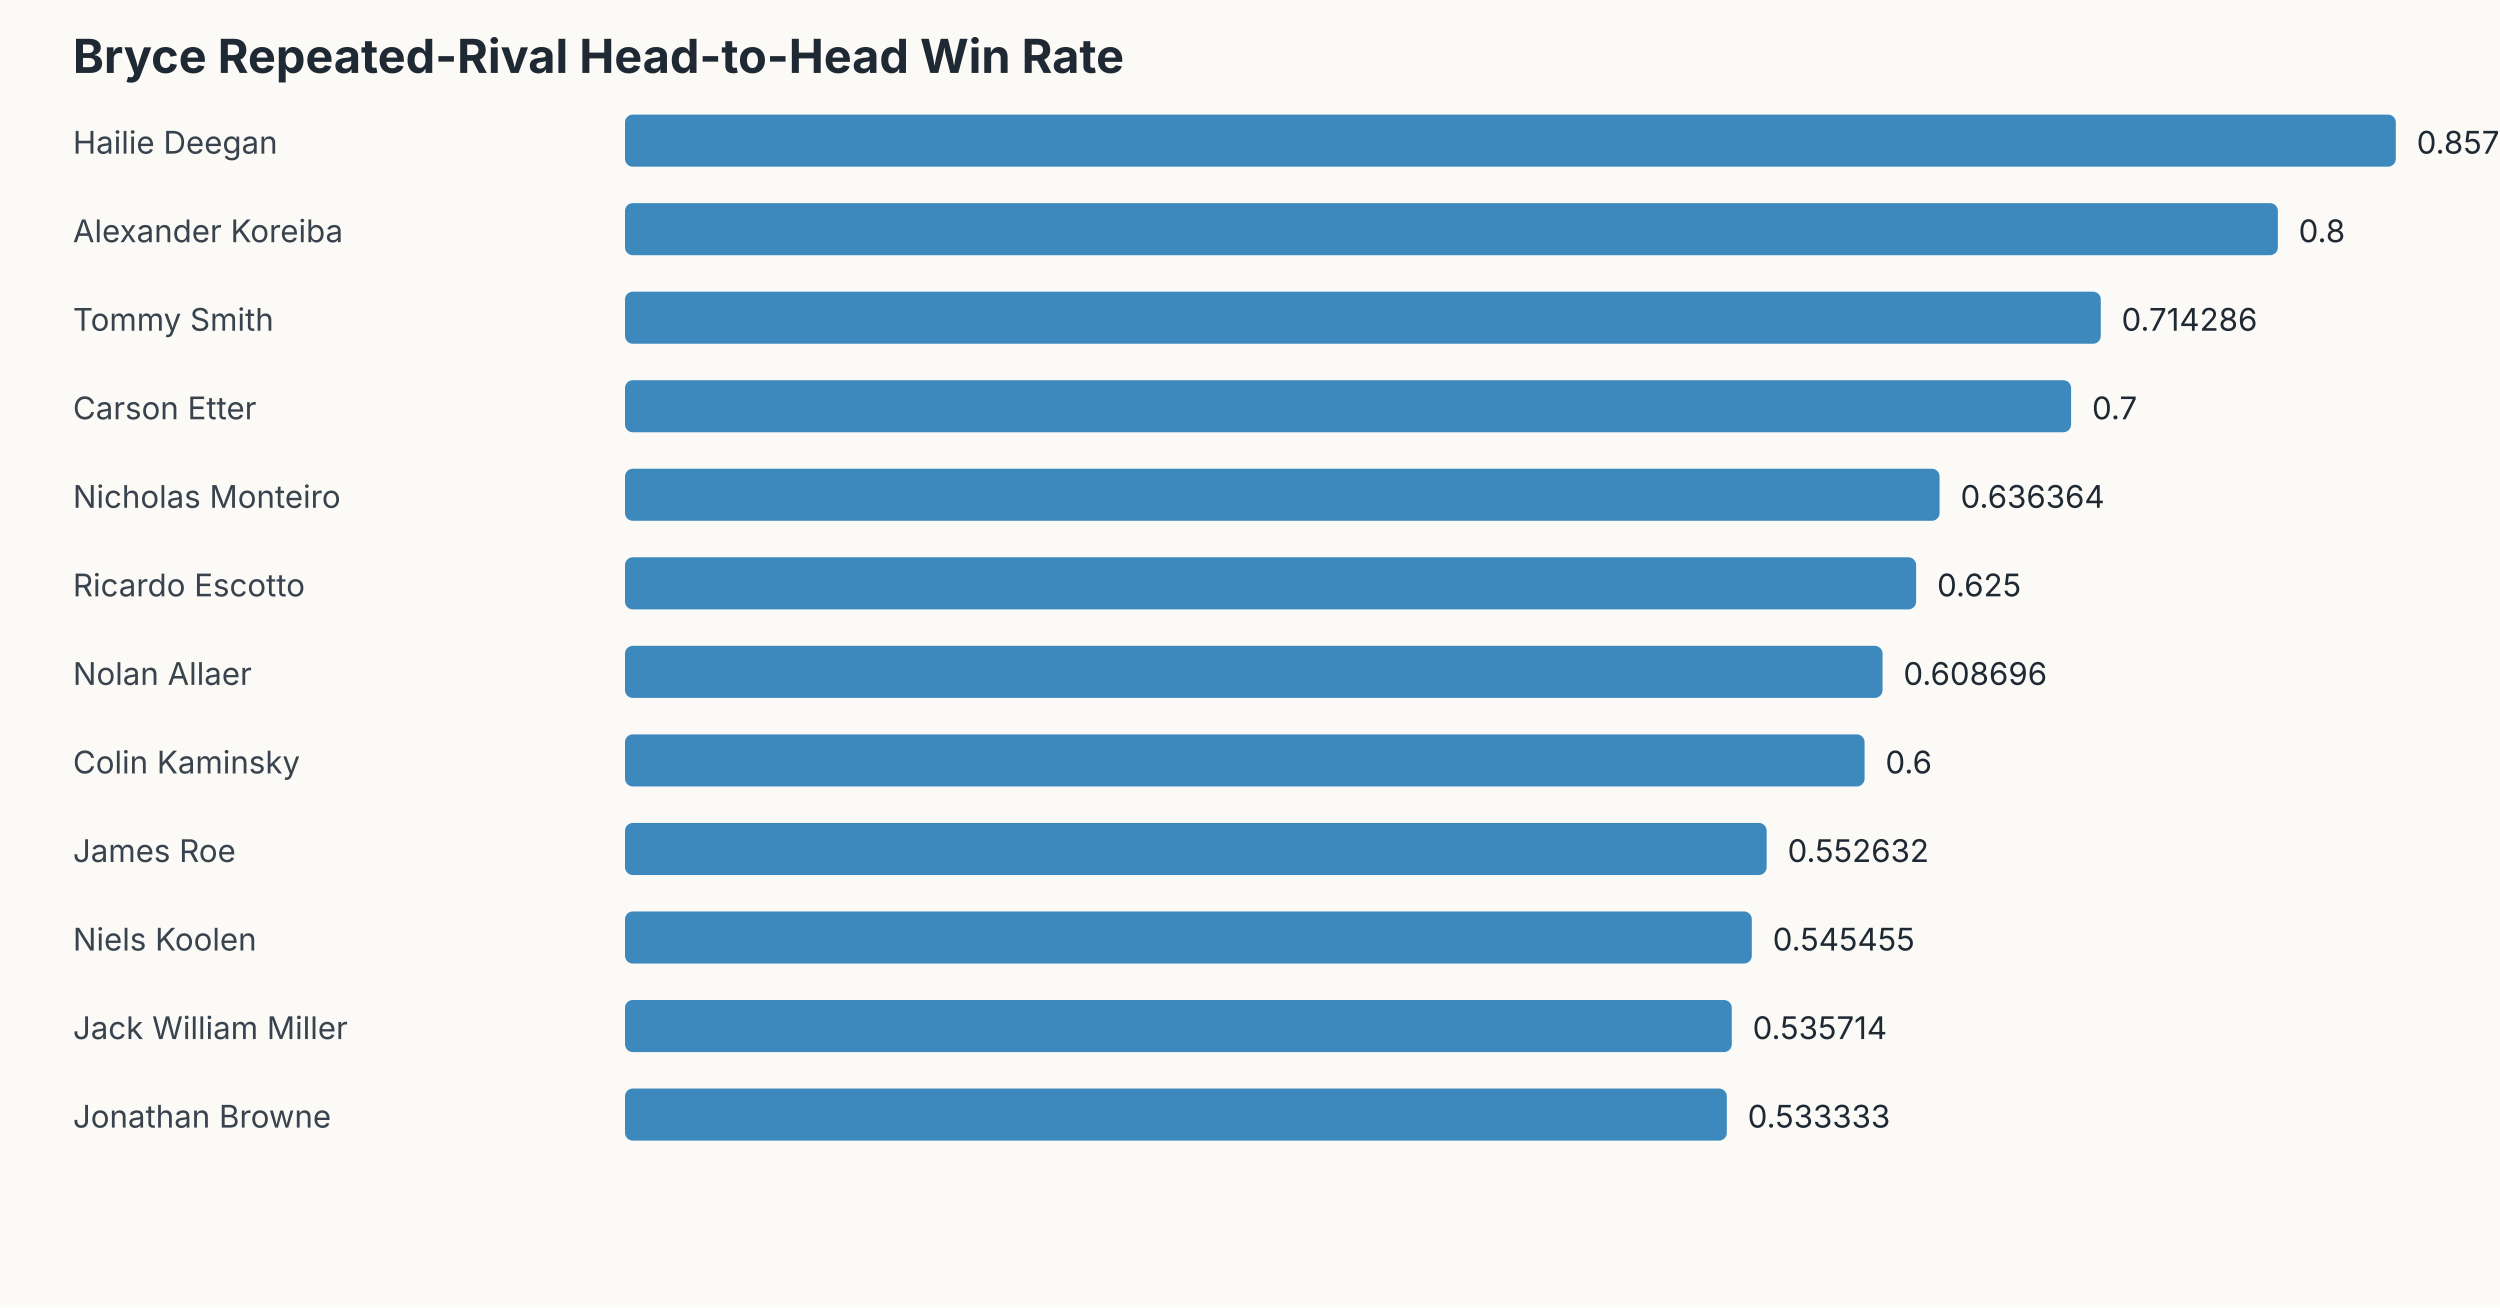
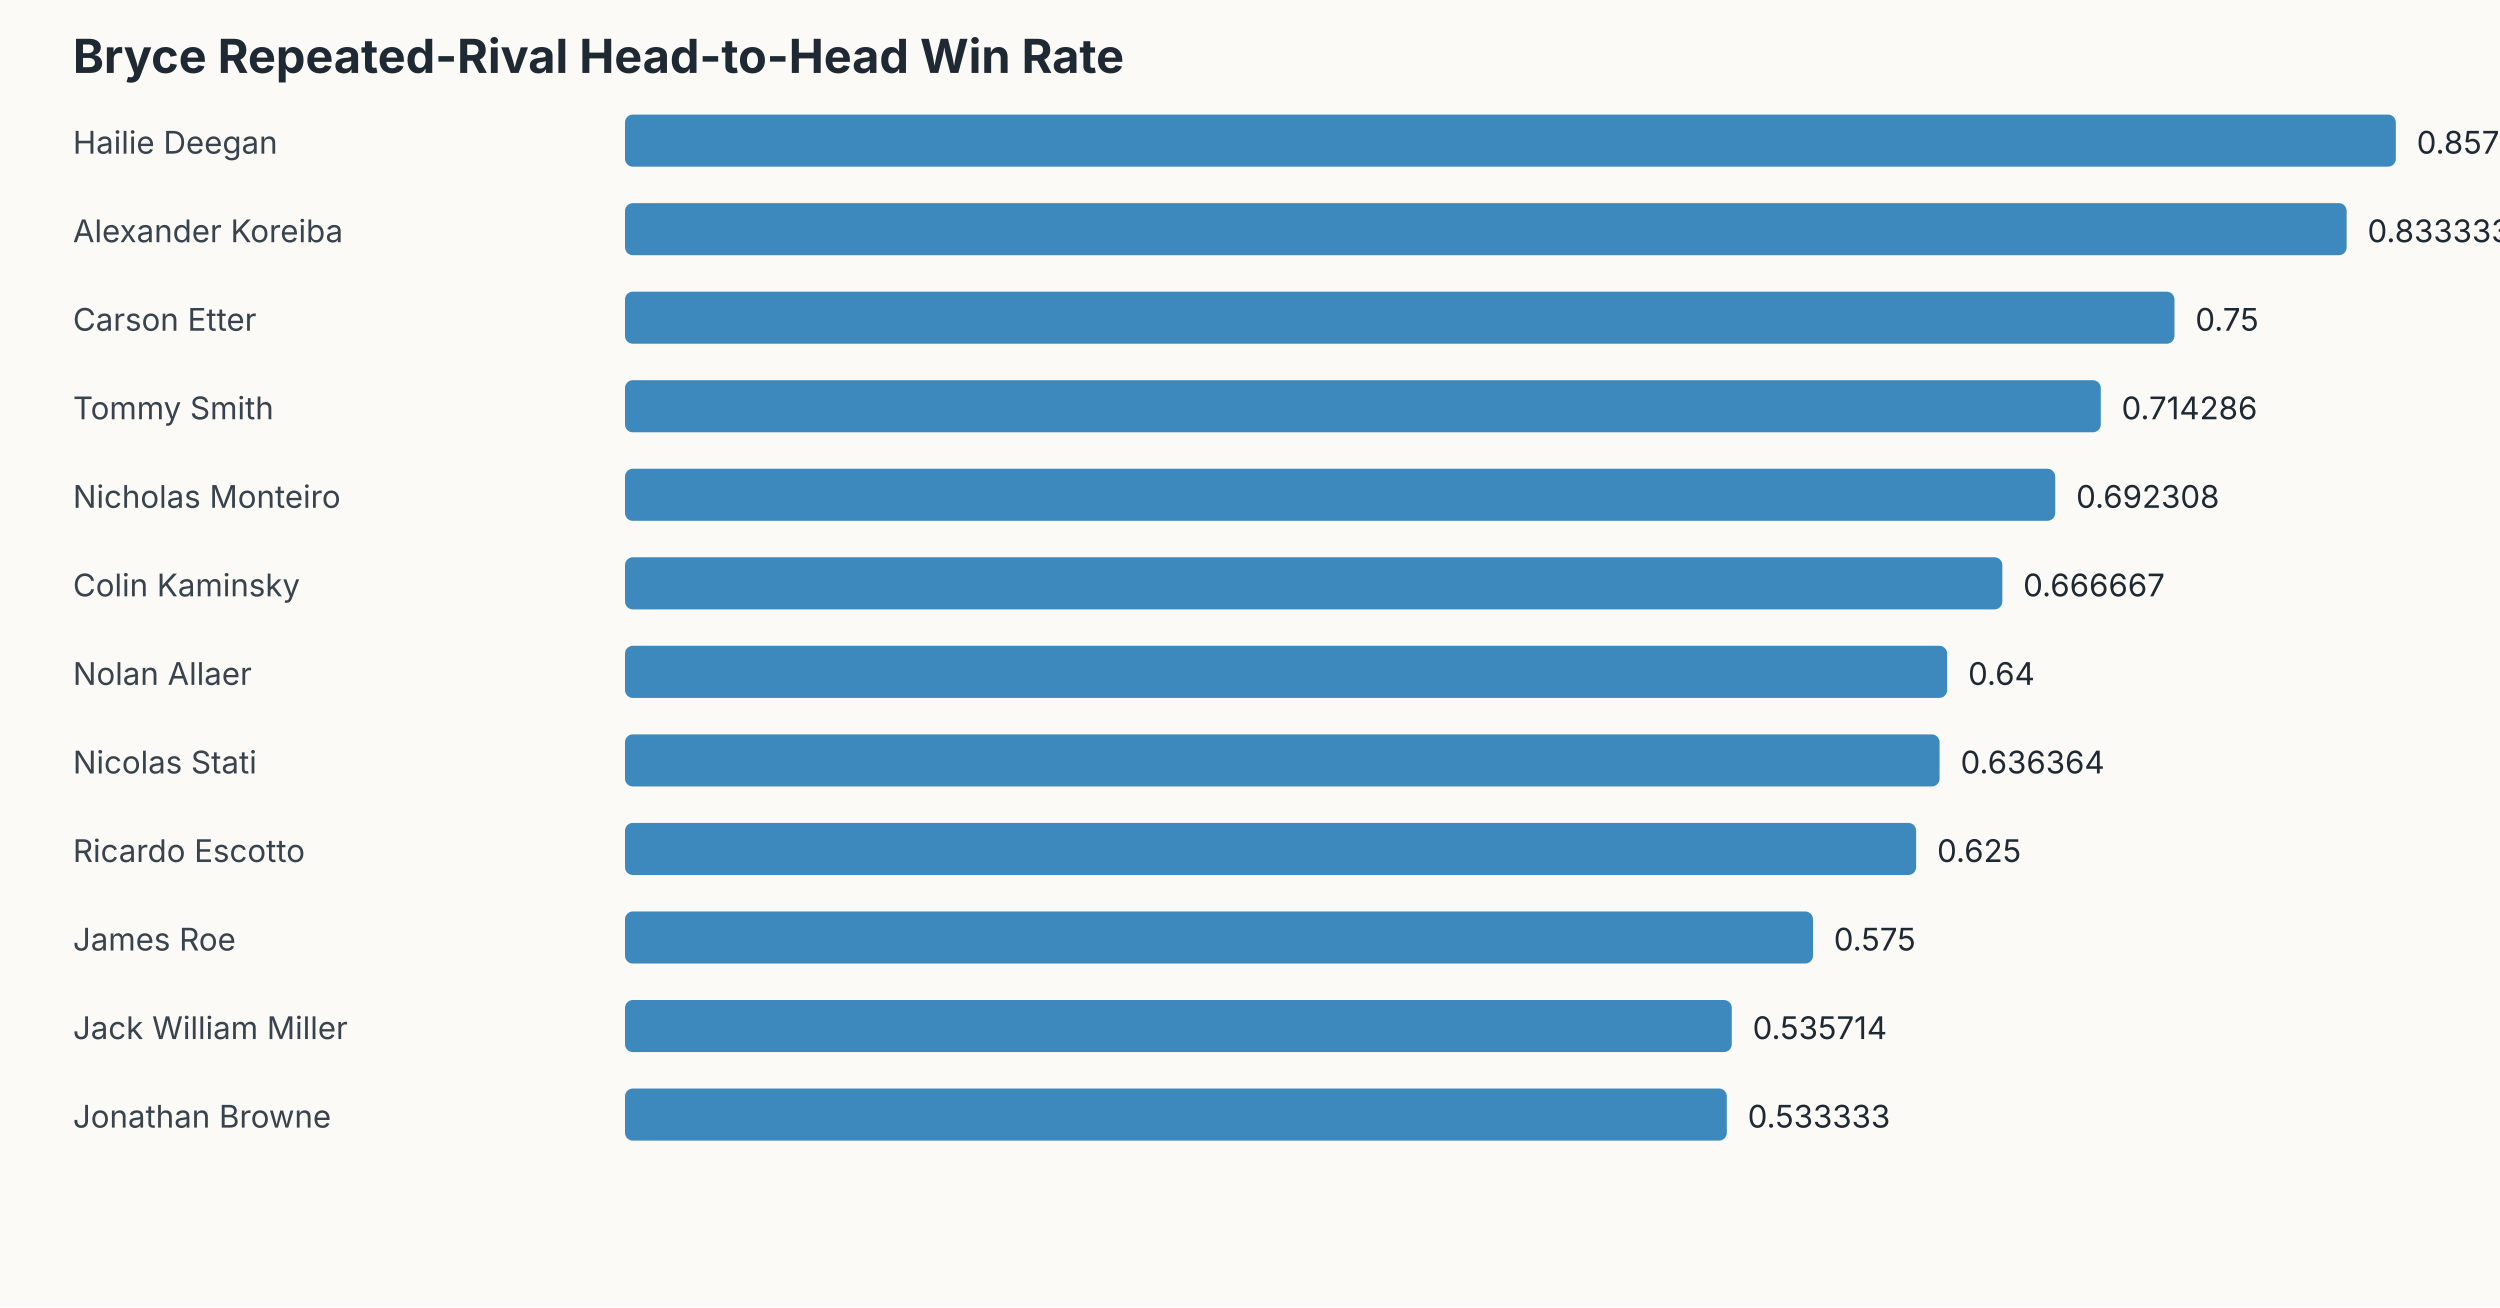
<svg xmlns="http://www.w3.org/2000/svg" width="960" height="502" viewBox="0 0 960 502">
  <rect width="100%" height="100%" fill="#fbfaf7" />
  <text x="28" y="28" font-family="Inter, Arial" font-size="18" font-weight="700" fill="#1f2933">Bryce Repeated-Rival Head-to-Head Win Rate</text>
  <text x="28" y="59" font-family="Inter, Arial" font-size="12" fill="#39434d">Hailie Deegan</text>
  <rect x="240" y="44" width="680.0" height="20" rx="3" fill="#1f77b4" opacity="0.86" />
  <text x="928.0" y="59" font-family="Inter, Arial" font-size="12" fill="#1f2933">0.857143</text>
  <text x="28" y="93" font-family="Inter, Arial" font-size="12" fill="#39434d">Alexander Koreiba</text>
-   <rect x="240" y="78" width="634.7" height="20" rx="3" fill="#1f77b4" opacity="0.86" />
-   <text x="882.667" y="93" font-family="Inter, Arial" font-size="12" fill="#1f2933">0.8</text>
-   <text x="28" y="127" font-family="Inter, Arial" font-size="12" fill="#39434d">Tommy Smith</text>
-   <rect x="240" y="112" width="566.7" height="20" rx="3" fill="#1f77b4" opacity="0.86" />
-   <text x="814.667" y="127" font-family="Inter, Arial" font-size="12" fill="#1f2933">0.714286</text>
-   <text x="28" y="161" font-family="Inter, Arial" font-size="12" fill="#39434d">Carson Etter</text>
-   <rect x="240" y="146" width="555.3" height="20" rx="3" fill="#1f77b4" opacity="0.86" />
-   <text x="803.333" y="161" font-family="Inter, Arial" font-size="12" fill="#1f2933">0.7</text>
+   <rect x="240" y="78" width="661.1" height="20" rx="3" fill="#1f77b4" opacity="0.86" />
+   <text x="909.111" y="93" font-family="Inter, Arial" font-size="12" fill="#1f2933">0.833333</text>
+   <text x="28" y="127" font-family="Inter, Arial" font-size="12" fill="#39434d">Carson Etter</text>
+   <rect x="240" y="112" width="595.0" height="20" rx="3" fill="#1f77b4" opacity="0.86" />
+   <text x="843.0" y="127" font-family="Inter, Arial" font-size="12" fill="#1f2933">0.75</text>
+   <text x="28" y="161" font-family="Inter, Arial" font-size="12" fill="#39434d">Tommy Smith</text>
+   <rect x="240" y="146" width="566.7" height="20" rx="3" fill="#1f77b4" opacity="0.86" />
+   <text x="814.667" y="161" font-family="Inter, Arial" font-size="12" fill="#1f2933">0.714286</text>
  <text x="28" y="195" font-family="Inter, Arial" font-size="12" fill="#39434d">Nicholas Monteiro</text>
-   <rect x="240" y="180" width="504.8" height="20" rx="3" fill="#1f77b4" opacity="0.86" />
-   <text x="752.848" y="195" font-family="Inter, Arial" font-size="12" fill="#1f2933">0.636364</text>
-   <text x="28" y="229" font-family="Inter, Arial" font-size="12" fill="#39434d">Ricardo Escotto</text>
-   <rect x="240" y="214" width="495.8" height="20" rx="3" fill="#1f77b4" opacity="0.86" />
-   <text x="743.833" y="229" font-family="Inter, Arial" font-size="12" fill="#1f2933">0.625</text>
+   <rect x="240" y="180" width="549.2" height="20" rx="3" fill="#1f77b4" opacity="0.86" />
+   <text x="797.231" y="195" font-family="Inter, Arial" font-size="12" fill="#1f2933">0.692308</text>
+   <text x="28" y="229" font-family="Inter, Arial" font-size="12" fill="#39434d">Colin Kaminsky</text>
+   <rect x="240" y="214" width="528.9" height="20" rx="3" fill="#1f77b4" opacity="0.86" />
+   <text x="776.889" y="229" font-family="Inter, Arial" font-size="12" fill="#1f2933">0.666667</text>
  <text x="28" y="263" font-family="Inter, Arial" font-size="12" fill="#39434d">Nolan Allaer</text>
-   <rect x="240" y="248" width="482.9" height="20" rx="3" fill="#1f77b4" opacity="0.86" />
-   <text x="730.899" y="263" font-family="Inter, Arial" font-size="12" fill="#1f2933">0.608696</text>
-   <text x="28" y="297" font-family="Inter, Arial" font-size="12" fill="#39434d">Colin Kaminsky</text>
-   <rect x="240" y="282" width="476.0" height="20" rx="3" fill="#1f77b4" opacity="0.86" />
-   <text x="724.0" y="297" font-family="Inter, Arial" font-size="12" fill="#1f2933">0.6</text>
-   <text x="28" y="331" font-family="Inter, Arial" font-size="12" fill="#39434d">James Roe</text>
-   <rect x="240" y="316" width="438.4" height="20" rx="3" fill="#1f77b4" opacity="0.86" />
-   <text x="686.421" y="331" font-family="Inter, Arial" font-size="12" fill="#1f2933">0.552632</text>
-   <text x="28" y="365" font-family="Inter, Arial" font-size="12" fill="#39434d">Niels Koolen</text>
-   <rect x="240" y="350" width="432.7" height="20" rx="3" fill="#1f77b4" opacity="0.86" />
-   <text x="680.727" y="365" font-family="Inter, Arial" font-size="12" fill="#1f2933">0.545455</text>
+   <rect x="240" y="248" width="507.7" height="20" rx="3" fill="#1f77b4" opacity="0.86" />
+   <text x="755.733" y="263" font-family="Inter, Arial" font-size="12" fill="#1f2933">0.64</text>
+   <text x="28" y="297" font-family="Inter, Arial" font-size="12" fill="#39434d">Nicolas Stati</text>
+   <rect x="240" y="282" width="504.8" height="20" rx="3" fill="#1f77b4" opacity="0.86" />
+   <text x="752.848" y="297" font-family="Inter, Arial" font-size="12" fill="#1f2933">0.636364</text>
+   <text x="28" y="331" font-family="Inter, Arial" font-size="12" fill="#39434d">Ricardo Escotto</text>
+   <rect x="240" y="316" width="495.8" height="20" rx="3" fill="#1f77b4" opacity="0.86" />
+   <text x="743.833" y="331" font-family="Inter, Arial" font-size="12" fill="#1f2933">0.625</text>
+   <text x="28" y="365" font-family="Inter, Arial" font-size="12" fill="#39434d">James Roe</text>
+   <rect x="240" y="350" width="456.2" height="20" rx="3" fill="#1f77b4" opacity="0.86" />
+   <text x="704.167" y="365" font-family="Inter, Arial" font-size="12" fill="#1f2933">0.575</text>
  <text x="28" y="399" font-family="Inter, Arial" font-size="12" fill="#39434d">Jack William Miller</text>
  <rect x="240" y="384" width="425.0" height="20" rx="3" fill="#1f77b4" opacity="0.86" />
  <text x="673.0" y="399" font-family="Inter, Arial" font-size="12" fill="#1f2933">0.535714</text>
  <text x="28" y="433" font-family="Inter, Arial" font-size="12" fill="#39434d">Jonathan Browne</text>
  <rect x="240" y="418" width="423.1" height="20" rx="3" fill="#1f77b4" opacity="0.86" />
  <text x="671.111" y="433" font-family="Inter, Arial" font-size="12" fill="#1f2933">0.533333</text>
</svg>
